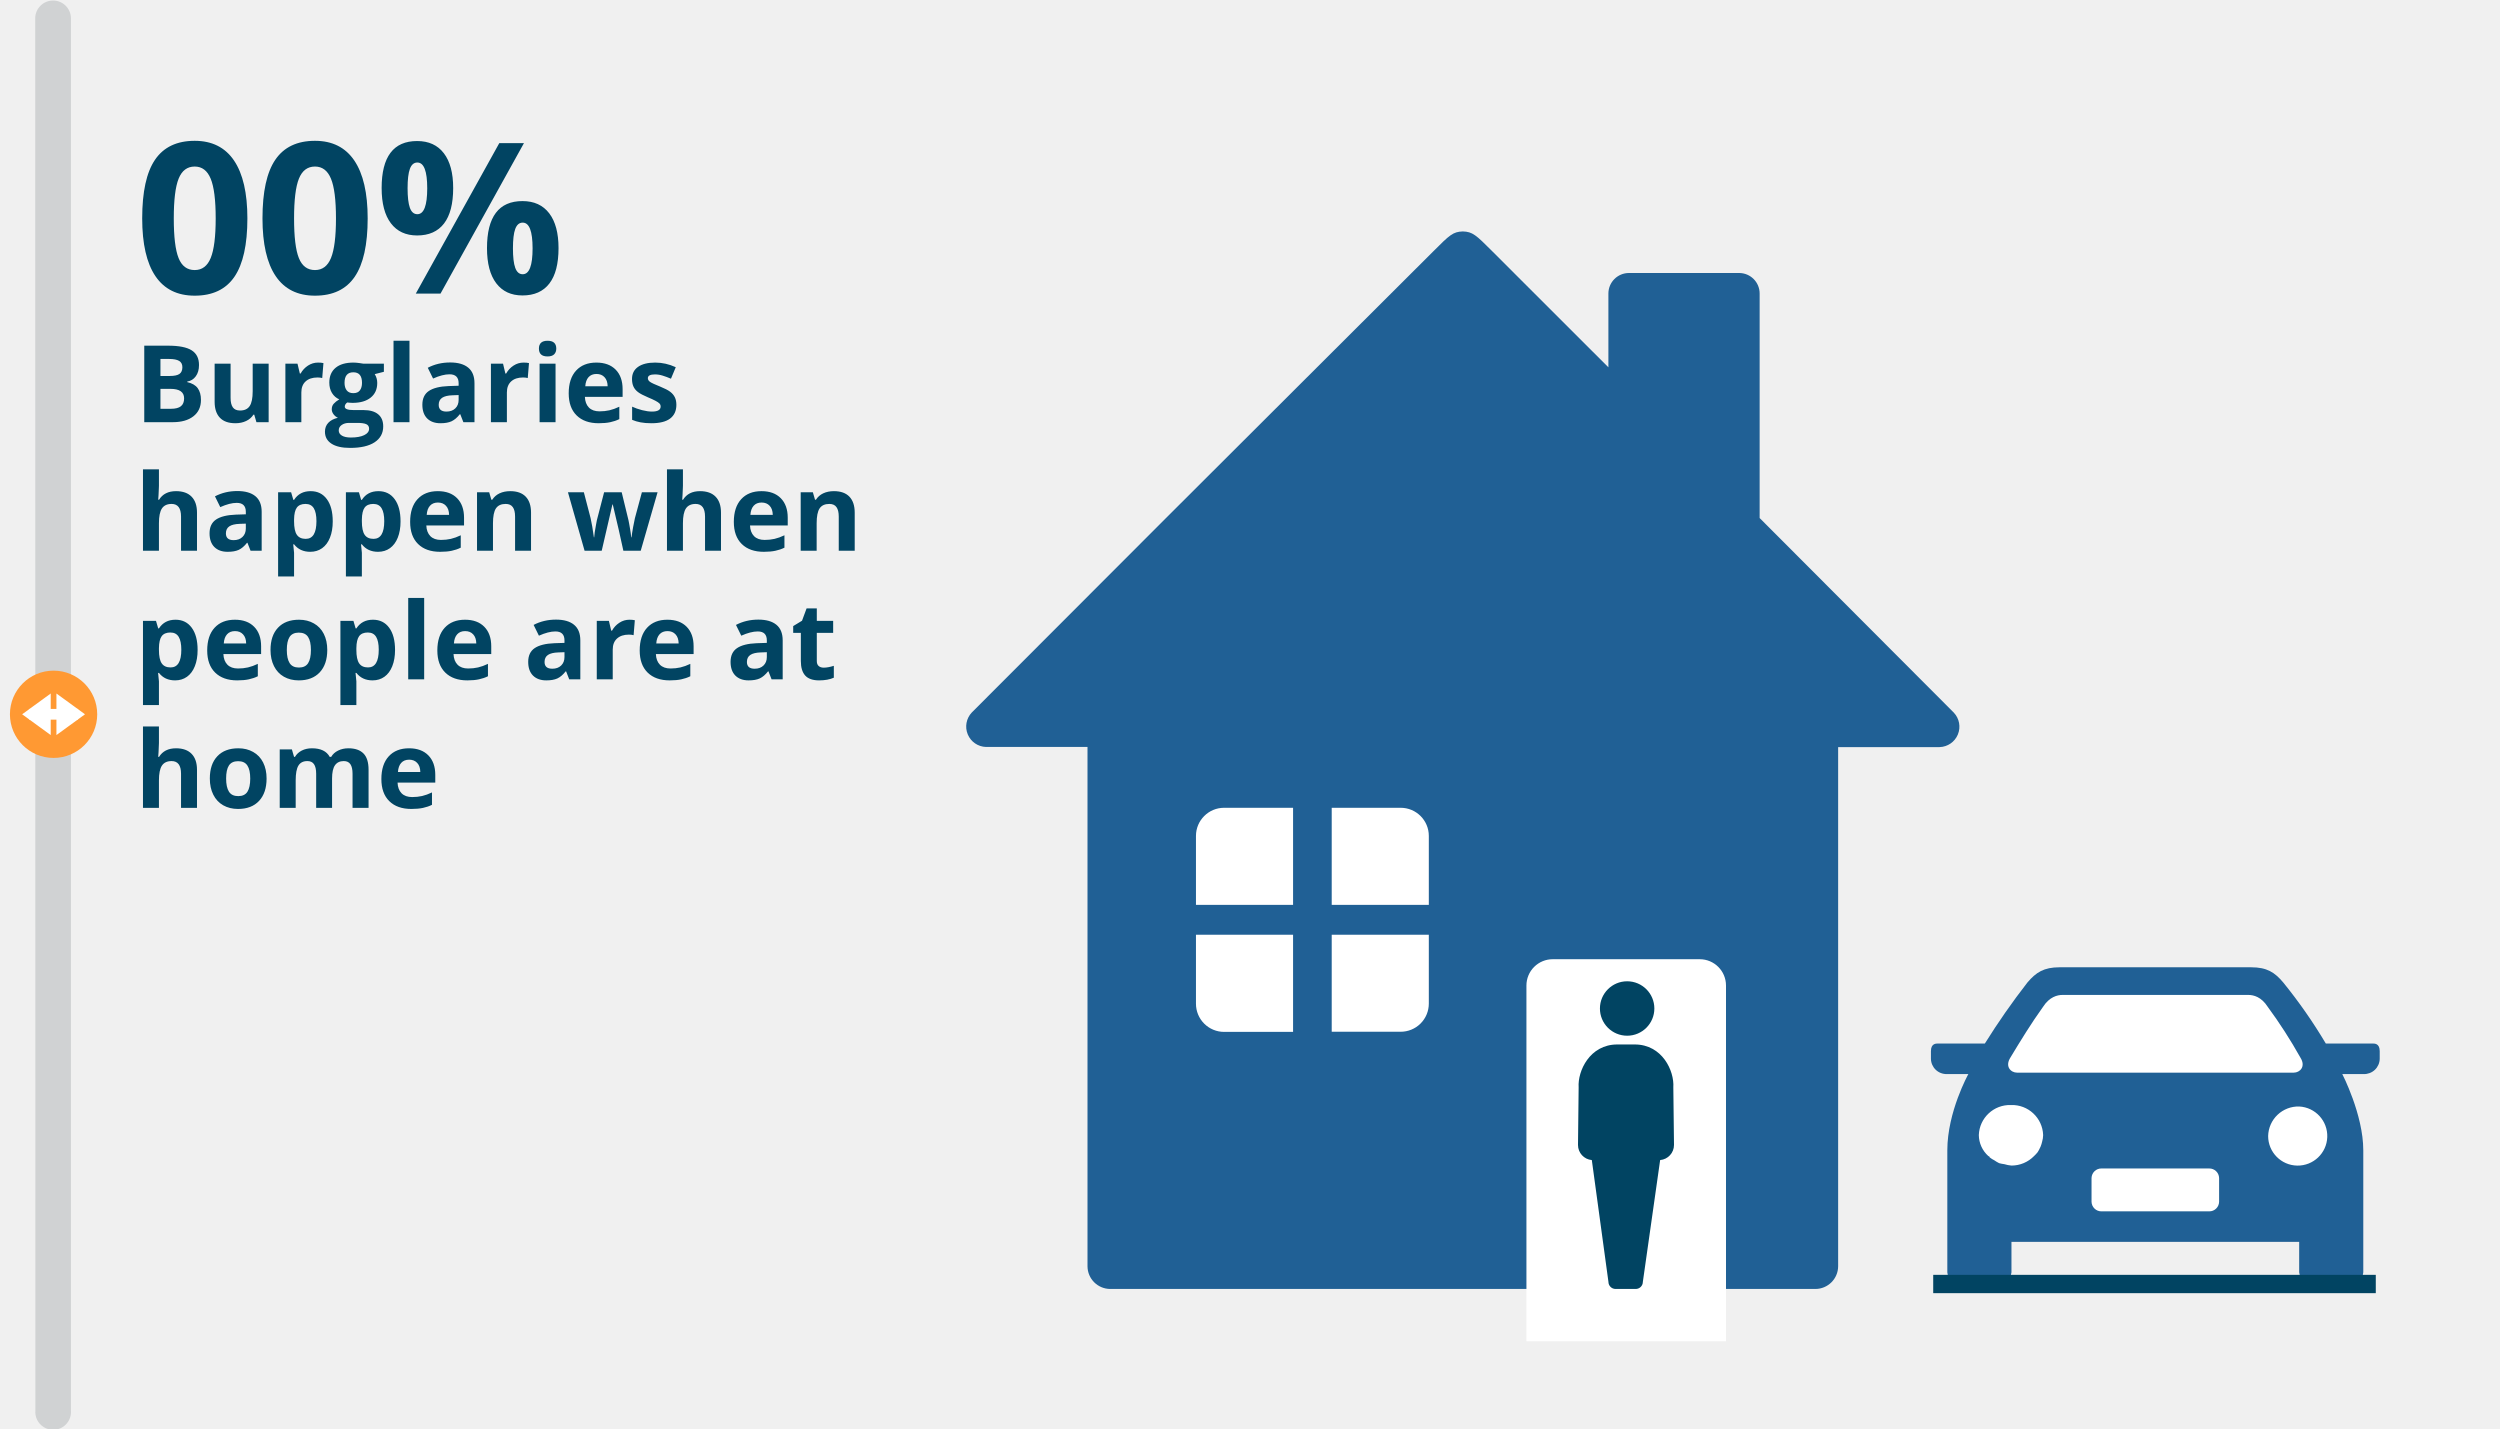
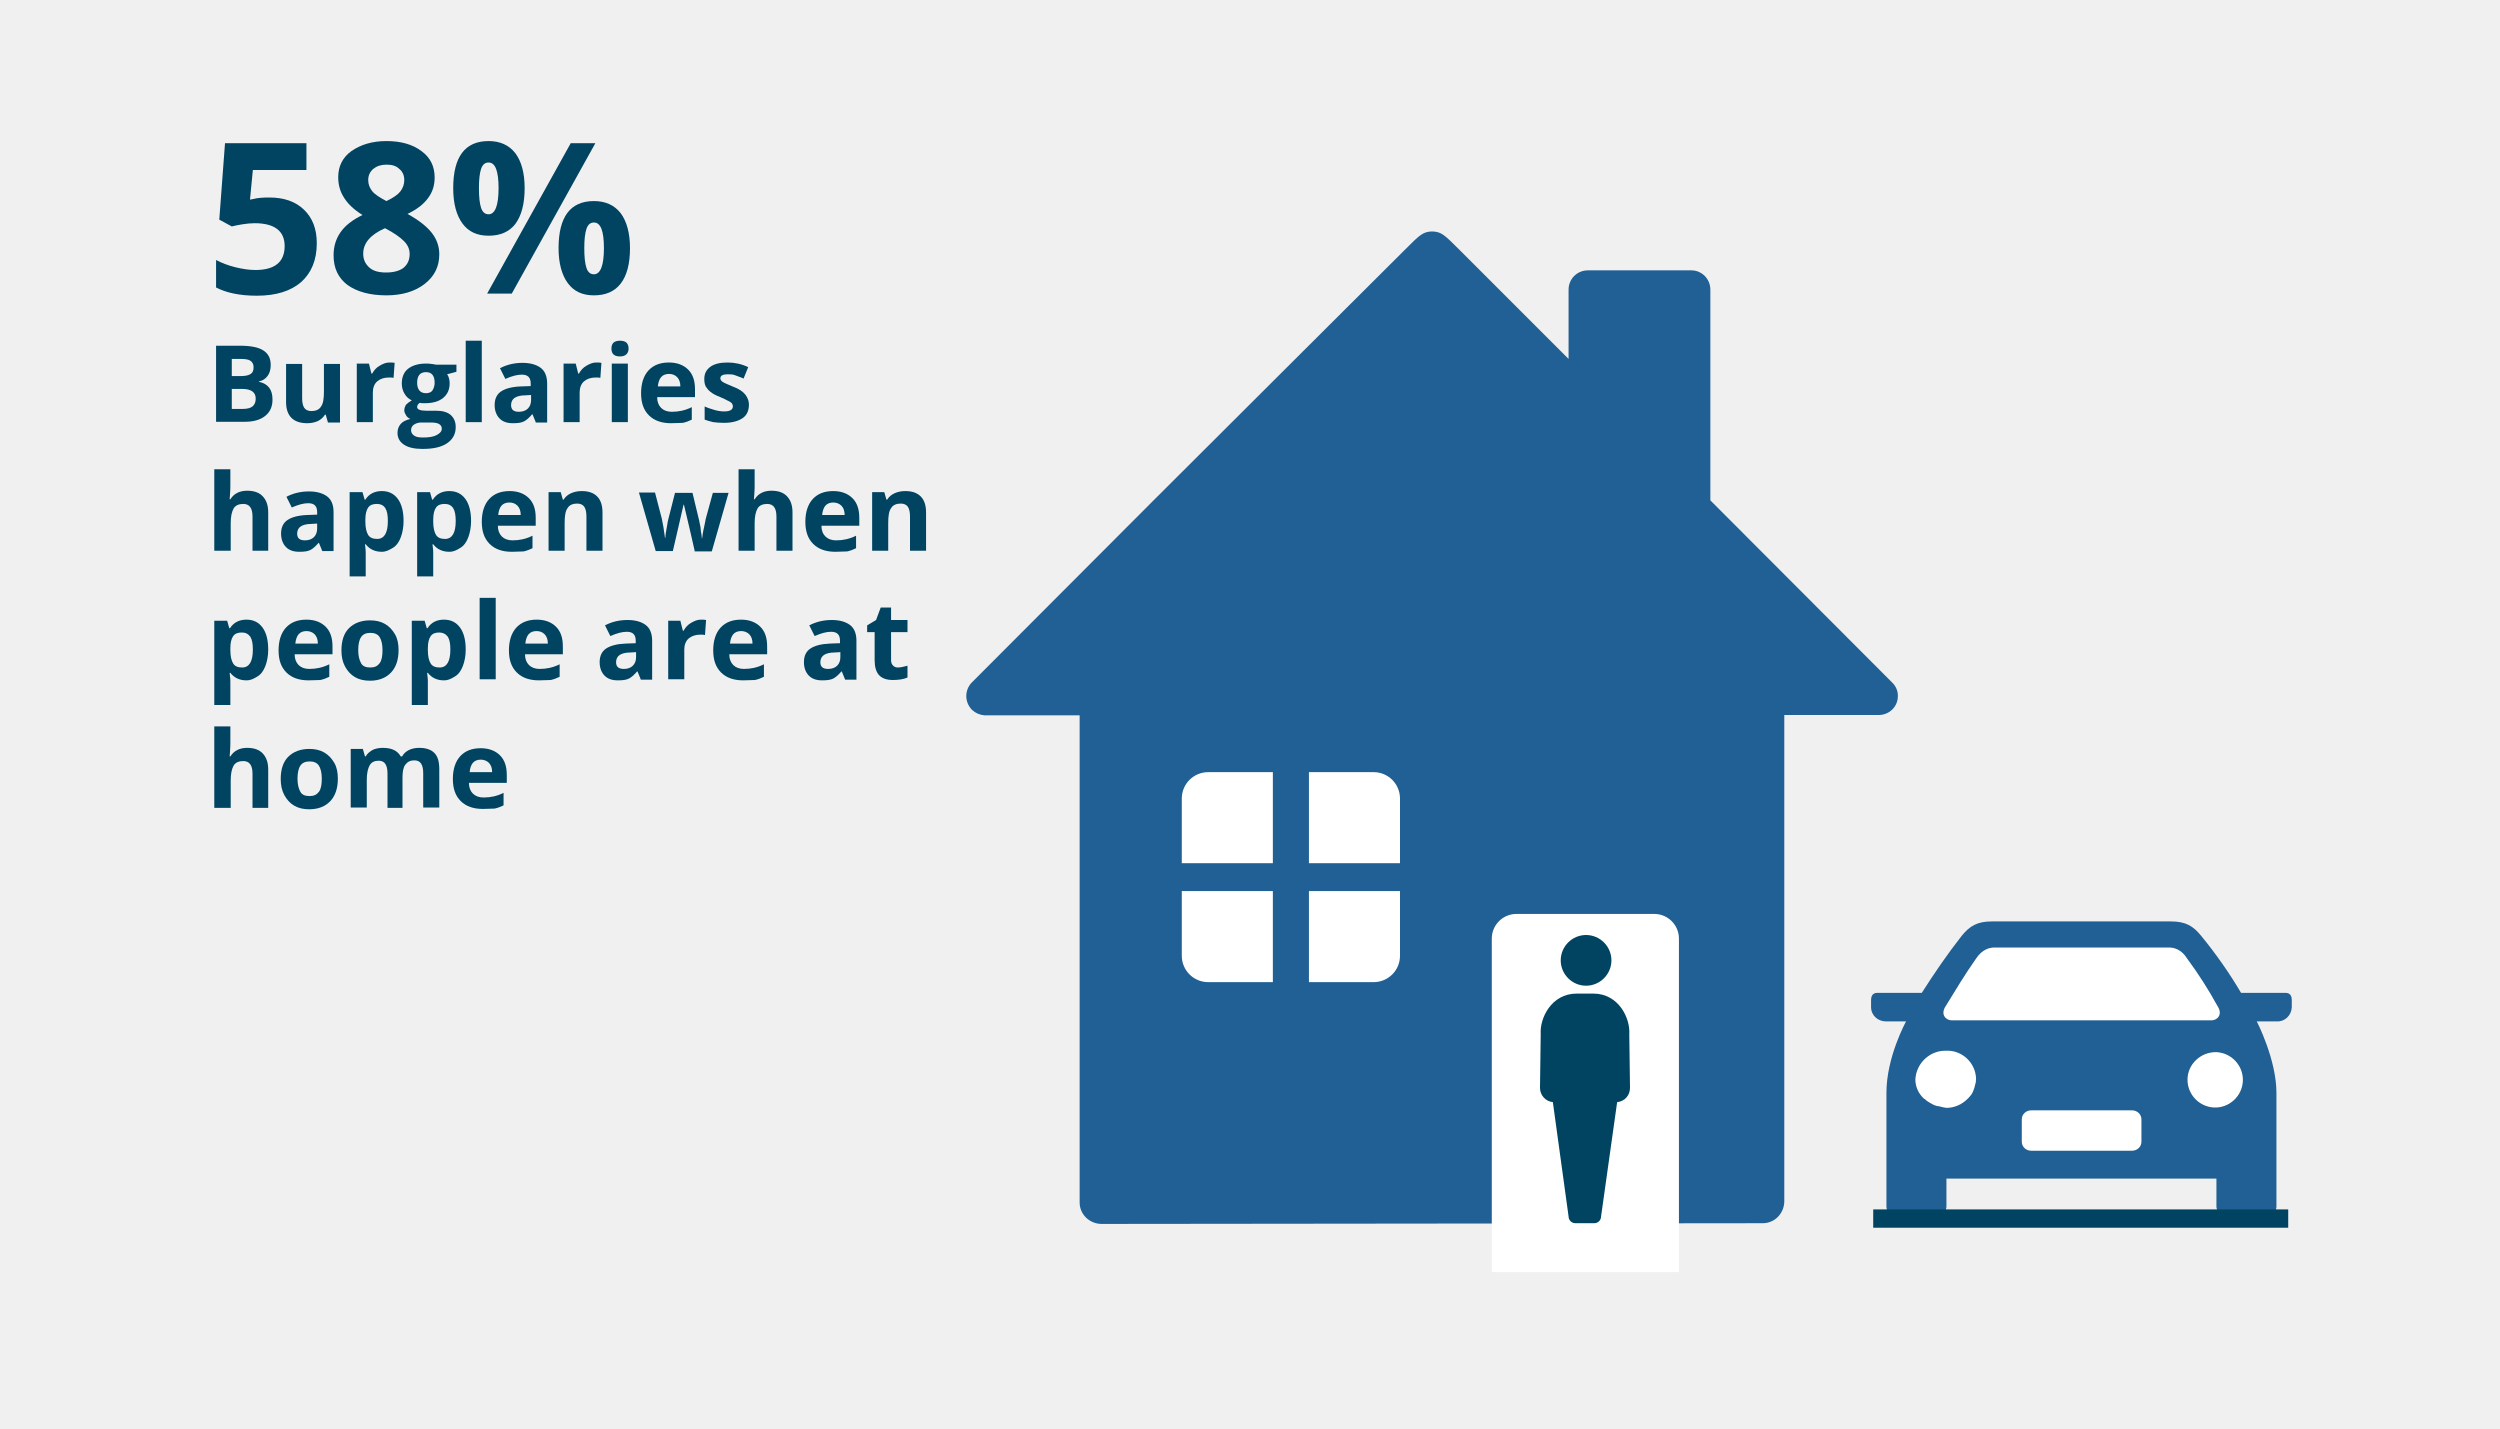
- <svg xmlns="http://www.w3.org/2000/svg" id="Layer_1" data-name="Layer 1" viewBox="0 0 700 400">
-   <defs>
-     <style>
-       .cls-1, .cls-10 {
-         fill: none;
-         stroke: #fff;
-       }
- 
-       .cls-1, .cls-10, .cls-4 {
-         stroke-miterlimit: 10;
-       }
- 
-       .cls-1 {
-         stroke-width: 5.74px;
-         fill-rule: evenodd;
-         opacity: 0.1;
-       }
- 
-       .cls-2 {
-         fill: #fff;
-       }
- 
-       .cls-3, .cls-4 {
-         fill: #206095;
-       }
- 
-       .cls-4 {
-         stroke: #014462;
-         stroke-width: 5.13px;
-       }
- 
-       .cls-5, .cls-6 {
-         fill: #014462;
-       }
- 
-       .cls-6 {
-         font-size: 59px;
-         font-family: OpenSans-Bold, Open Sans;
-         font-weight: 700;
-       }
- 
-       .cls-7 {
-         font-size: 30px;
-       }
- 
-       .cls-8 {
-         fill: #d0d2d3;
-       }
- 
-       .cls-9 {
-         fill: #f93;
-       }
- 
-       .cls-10 {
-         stroke-width: 3px;
-       }
-     </style>
-   </defs>
-   <path class="cls-1" d="M402.52,271l.15.18a2.68,2.68,0,0,0-.07-.27l-.08.09Z" />
+ <svg xmlns="http://www.w3.org/2000/svg" version="1.1" id="Layer_1" x="0px" y="0px" viewBox="0 0 700 400" style="enable-background:new 0 0 700 400;" xml:space="preserve">
+   <style type="text/css">
+ 	.st0{opacity:0.1;fill:none;stroke:#FFFFFF;stroke-width:5.74;stroke-miterlimit:10;enable-background:new    ;}
+ 	.st1{fill:#FFFFFF;}
+ 	.st2{fill:#206095;}
+ 	.st3{fill:none;stroke:#014462;stroke-width:5.13;stroke-miterlimit:10;}
+ 	.st4{fill:#014462;}
+ 	.st5{enable-background:new    ;}
+ </style>
+   <path class="st0" d="M394.3,258.2l0.1,0.2C394.5,258.3,394.4,258.2,394.3,258.2L394.3,258.2z" />
  <g>
-     <polygon class="cls-2" points="554.14 299.5 570.8 276.43 634.87 276.43 650.25 300.78 655.37 312.31 655.37 341.79 547.73 341.79 549.01 313.6 554.14 299.5" />
-     <path class="cls-3" d="M576.67,270.84c-4.41,0-6.59,1.43-9,4.27a202.47,202.47,0,0,0-11.91,17.08h-13c-.55,0-2.1-.13-2.1,2.14v2.14a4.35,4.35,0,0,0,4.48,4.27h6s-5.89,10.58-5.89,21.35v34.17a4.7,4.7,0,0,0,4.48,4.28h9a4.89,4.89,0,0,0,4.48-4.28v-8.54h80.56v8.54a4.88,4.88,0,0,0,4.47,4.28h9a4.7,4.7,0,0,0,4.48-4.28V322.09c0-10-5.88-21.35-5.88-21.35h6a4.35,4.35,0,0,0,4.48-4.27v-2.14c0-2.27-1.55-2.14-2.09-2.14h-13a144.06,144.06,0,0,0-11.91-17.08c-2.38-2.84-4.56-4.27-9-4.27Zm.84,7.74h52c1.51,0,3.68.55,5.46,3.34a136.5,136.5,0,0,1,9.11,14.15c1.67,2.59-.13,4.27-1.82,4.27H564.76c-1.68,0-3.49-1.68-1.82-4.27,2.85-4.72,5.73-9.44,9.11-14.15,1.78-2.79,4-3.34,5.46-3.34Zm-14.43,30.83a8.71,8.71,0,0,1,9,8.41,6.83,6.83,0,0,1-.29,1.87,7.72,7.72,0,0,1-.42,1.34c0,.08-.09.18-.13.27a8.49,8.49,0,0,1-.71,1.33,9.86,9.86,0,0,1-1,1.07,8.83,8.83,0,0,1-6.31,2.66,9.08,9.08,0,0,1-2-.39,10.65,10.65,0,0,1-1.41-.27l-.27-.13a9,9,0,0,1-1.12-.68,7,7,0,0,1-1.27-.8c-.07,0-.07-.19-.13-.26s-.21-.07-.29-.14a8,8,0,0,1-2.66-5.87,8.71,8.71,0,0,1,9-8.41Zm80.7.41a8.28,8.28,0,1,1-8.7,8.27,8.46,8.46,0,0,1,8.7-8.27Zm-55.35,17.35h30.13a2.74,2.74,0,0,1,2.79,2.67v6.67a2.74,2.74,0,0,1-2.79,2.67H588.43a2.75,2.75,0,0,1-2.8-2.67v-6.67a2.75,2.75,0,0,1,2.8-2.67Zm0,0" />
+     <polygon class="st1" points="536.5,284.9 552.2,263.3 612.3,263.3 626.7,286.1 631.5,296.9 631.5,324.6 530.5,324.6 531.7,298.2     " />
+     <path class="st2" d="M557.7,258c-4.1,0-6.2,1.3-8.4,4c-4,5.1-7.7,10.5-11.2,16h-12.2c-0.5,0-2-0.1-2,2v2c0,2.3,1.9,4,4.2,4   c0,0,0,0,0,0h5.6c0,0-5.5,9.9-5.5,20v32c0.2,2.2,2,3.9,4.2,4h8.4c2.2-0.2,3.9-1.8,4.2-4v-8h75.6v8c0.3,2.2,2,3.8,4.2,4h8.4   c2.2-0.1,4-1.8,4.2-4v-32c0-9.4-5.5-20-5.5-20h5.6c2.3,0.1,4.1-1.7,4.2-4c0,0,0,0,0,0v-2c0-2.1-1.5-2-2-2h-12.2   c-3.3-5.6-7.1-11-11.2-16c-2.2-2.7-4.3-4-8.4-4H557.7z M558.5,265.3h48.8c1.4,0,3.5,0.5,5.1,3.1c3.1,4.2,6,8.7,8.5,13.3   c1.6,2.4-0.1,4-1.7,4h-72.7c-1.6,0-3.3-1.6-1.7-4c2.7-4.4,5.4-8.9,8.5-13.3C555,265.8,557.1,265.3,558.5,265.3z M544.9,294.2   c4.5-0.2,8.3,3.4,8.4,7.9c0,0.6-0.1,1.2-0.3,1.8c-0.1,0.4-0.2,0.9-0.4,1.3c0,0.1-0.1,0.2-0.1,0.3c-0.2,0.4-0.4,0.9-0.7,1.2   c-0.3,0.4-0.6,0.7-0.9,1c-1.6,1.6-3.7,2.5-5.9,2.5c-0.6-0.1-1.3-0.2-1.9-0.4c-0.4-0.1-0.9-0.1-1.3-0.3l-0.3-0.1   c-0.4-0.2-0.7-0.4-1.1-0.6c-0.4-0.2-0.8-0.5-1.2-0.8c-0.1,0-0.1-0.2-0.1-0.2c-0.1-0.1-0.2-0.1-0.3-0.1c-1.6-1.4-2.5-3.4-2.5-5.5   C536.6,297.6,540.4,294.1,544.9,294.2L544.9,294.2z M620.6,294.6c4.3,0.2,7.6,3.9,7.4,8.1c-0.2,4.3-3.9,7.6-8.1,7.4   c-4.1-0.2-7.4-3.6-7.4-7.8C612.5,298,616.2,294.5,620.6,294.6C620.6,294.6,620.6,294.6,620.6,294.6z M568.7,310.9H597   c1.4,0,2.6,1.1,2.6,2.5v6.3c0,1.4-1.2,2.5-2.6,2.5h-28.3c-1.4,0-2.6-1.1-2.6-2.5v-6.3C566.1,312,567.3,310.9,568.7,310.9   L568.7,310.9z" />
  </g>
-   <path class="cls-3" d="M508.32,360.91a6.39,6.39,0,0,0,6.36-6.36V209.19h28.39v0a5.72,5.72,0,0,0,4-9.65h0l-.09-.09-.08-.08L492.7,145.05V82.19A5.75,5.75,0,0,0,487,76.44H456.1a5.76,5.76,0,0,0-5.75,5.75l0,20.66L417.8,70.32c-4.57-4.58-5.48-5.42-8.21-5.52-2.74.1-3.64.94-8.21,5.52l-32.6,32.52-42.3,42.21-54.21,54.28-.08.08-.09.09h0a5.72,5.72,0,0,0,4,9.65v0H304.5V354.55a6.39,6.39,0,0,0,6.36,6.36Z" />
+   <path class="st2" d="M493.6,342.5c3.3,0,5.9-2.7,6-6V200.2h26.6l0,0c3-0.1,5.3-2.5,5.2-5.5c0-1.3-0.6-2.6-1.5-3.5l0,0l-0.1-0.1  l-0.1-0.1l-50.8-50.9v-59c0-3-2.4-5.4-5.3-5.4h-29c-3,0-5.4,2.4-5.4,5.4v19.4L408.7,70c-4.3-4.3-5.1-5.1-7.7-5.2  c-2.6,0.1-3.4,0.9-7.7,5.2l-30.6,30.5L323,140.1L272.2,191l-0.1,0.1l-0.1,0.1l0,0c-2,2.2-1.9,5.5,0.2,7.6c1,0.9,2.2,1.4,3.5,1.5l0,0  h26.6v136.4c0,3.3,2.7,5.9,6,6L493.6,342.5z" />
  <g>
-     <path class="cls-2" d="M372.88,226.18h19.31a7.88,7.88,0,0,1,7.88,7.88v19.31H372.88Z" />
-     <path class="cls-2" d="M342.75,226.18h19.31v27.19H334.87V234.06A7.88,7.88,0,0,1,342.75,226.18Z" />
-     <path class="cls-2" d="M372.88,261.73h27.19V281a7.88,7.88,0,0,1-7.88,7.89H372.88Z" />
-     <path class="cls-2" d="M334.87,261.73h27.19v27.2H342.75a7.88,7.88,0,0,1-7.88-7.89Z" />
+     <path class="st1" d="M366.5,216.2h18.1c4.1,0,7.4,3.3,7.4,7.4c0,0,0,0,0,0v18.1h-25.5V216.2z" />
+     <path class="st1" d="M338.3,216.2h18.1v25.5h-25.5v-18.1C330.9,219.5,334.2,216.2,338.3,216.2L338.3,216.2z" />
+     <path class="st1" d="M366.5,249.5H392v18.1c0,4.1-3.3,7.4-7.4,7.4c0,0,0,0,0,0h-18.1V249.5z" />
+     <path class="st1" d="M330.9,249.5h25.5V275h-18.1c-4.1,0-7.4-3.3-7.4-7.4c0,0,0,0,0,0V249.5z" />
  </g>
-   <line class="cls-4" x1="541.3" y1="359.52" x2="665.22" y2="359.52" />
-   <path class="cls-2" d="M434.77,268.58h41.15a7.36,7.36,0,0,1,7.36,7.36v99.61a0,0,0,0,1,0,0H427.4a0,0,0,0,1,0,0V275.94A7.36,7.36,0,0,1,434.77,268.58Z" />
+   <line class="st3" x1="524.5" y1="341.2" x2="640.7" y2="341.2" />
+   <path class="st1" d="M424.6,255.9h38.6c3.8,0,6.9,3.1,6.9,6.9v93.4l0,0h-52.4l0,0v-93.4C417.7,259,420.8,255.9,424.6,255.9  C424.6,255.9,424.6,255.9,424.6,255.9z" />
  <g>
-     <path class="cls-5" d="M455.6,290a7.62,7.62,0,1,0-7.62-7.62A7.61,7.61,0,0,0,455.6,290Z" />
-     <path class="cls-5" d="M454.48,360.91H458a2,2,0,0,0,2-2l4.84-34.09a4.25,4.25,0,0,0,3.88-4.23l-.19-16.14c.32-4.6-3.11-12-10.8-12h-4.9c-7.69,0-11.12,7.44-10.81,12l-.18,16.14a4.24,4.24,0,0,0,3.87,4.23l4.65,34.09a2,2,0,0,0,2,2h2Z" />
+     <path class="st4" d="M444.1,276c3.9,0,7.1-3.2,7.1-7.1c0-3.9-3.2-7.1-7.1-7.1s-7.1,3.2-7.1,7.1l0,0C437,272.8,440.2,276,444.1,276   C444.1,276,444.1,276,444.1,276z" />
+     <path class="st4" d="M443.1,342.5h3.3c1,0,1.9-0.8,1.9-1.9l4.5-32c2.1-0.2,3.6-1.9,3.6-4l-0.2-15.1c0.3-4.3-2.9-11.3-10.1-11.3   h-4.6c-7.2,0-10.4,7-10.1,11.3l-0.2,15.1c0,2.1,1.6,3.8,3.6,4l4.4,32c0,1,0.8,1.9,1.9,1.9h1.9L443.1,342.5z" />
  </g>
-   <text class="cls-6" transform="translate(37.69 82.21)">00%<tspan class="cls-7">
-       <tspan x="0" y="36">Burglaries </tspan>
-       <tspan x="0" y="72">happen when </tspan>
-       <tspan x="0" y="108">people are at </tspan>
-       <tspan x="0" y="144">home</tspan>
-     </tspan>
-   </text>
-   <g>
-     <path class="cls-8" d="M9.86,5.15a5,5,0,1,1,10,0v389.7a5,5,0,1,1-9.95,0Z" />
-     <circle class="cls-9" cx="15" cy="200" r="12.22" />
-     <polygon class="cls-2" points="15.8 194.18 23.8 200 15.8 205.82 15.8 194.18" />
-     <polygon class="cls-2" points="14.2 194.18 6.2 200 14.2 205.82 14.2 194.18" />
-     <line class="cls-10" x1="8.18" y1="200" x2="21.82" y2="200" />
+   <g class="st5">
+     <path class="st4" d="M75.4,55.3c4.1,0,7.3,1.1,9.7,3.4c2.4,2.3,3.6,5.4,3.6,9.4c0,4.7-1.5,8.3-4.4,10.9c-2.9,2.5-7,3.8-12.4,3.8   c-4.7,0-8.5-0.8-11.4-2.3v-7.7c1.5,0.8,3.3,1.5,5.3,2s3.9,0.8,5.7,0.8c5.4,0,8.2-2.2,8.2-6.7c0-4.2-2.8-6.4-8.4-6.4   c-1,0-2.1,0.1-3.4,0.3c-1.2,0.2-2.2,0.4-3,0.6l-3.5-1.9L63,40.1h22.8v7.5h-15L70,55.9l1-0.2C72.2,55.4,73.6,55.3,75.4,55.3z" />
+     <path class="st4" d="M108.2,39.5c4,0,7.3,0.9,9.8,2.8c2.5,1.8,3.7,4.3,3.7,7.4c0,2.2-0.6,4.1-1.8,5.7c-1.2,1.7-3.1,3.2-5.8,4.5   c3.1,1.7,5.4,3.5,6.8,5.3c1.4,1.8,2.1,3.8,2.1,6c0,3.5-1.4,6.2-4.1,8.3c-2.7,2.1-6.3,3.2-10.7,3.2c-4.6,0-8.2-1-10.9-2.9   c-2.6-2-3.9-4.7-3.9-8.3c0-2.4,0.6-4.5,1.9-6.4c1.3-1.9,3.3-3.5,6.2-4.9c-2.4-1.5-4.1-3.1-5.2-4.9c-1.1-1.7-1.6-3.6-1.6-5.7   c0-3,1.2-5.5,3.7-7.3C101,40.5,104.2,39.5,108.2,39.5z M101.7,71c0,1.7,0.6,2.9,1.7,3.9s2.7,1.4,4.7,1.4c2.2,0,3.9-0.5,5-1.4   c1.1-1,1.6-2.2,1.6-3.8c0-1.3-0.5-2.5-1.6-3.6c-1.1-1.1-2.8-2.3-5.3-3.6C103.7,65.7,101.7,68.1,101.7,71z M108.2,46.1   c-1.5,0-2.7,0.4-3.7,1.2c-0.9,0.8-1.4,1.8-1.4,3.1c0,1.2,0.4,2.2,1.1,3.1c0.7,0.9,2.1,1.8,4,2.8c1.9-0.9,3.2-1.8,3.9-2.7   s1.1-2,1.1-3.2c0-1.3-0.5-2.4-1.4-3.1C110.9,46.4,109.7,46.1,108.2,46.1z" />
+     <path class="st4" d="M146.9,52.7c0,4.4-0.9,7.7-2.6,10c-1.7,2.2-4.2,3.3-7.5,3.3c-3.2,0-5.6-1.1-7.3-3.4c-1.7-2.3-2.6-5.6-2.6-9.9   c0-8.8,3.3-13.2,9.9-13.2c3.2,0,5.7,1.1,7.5,3.4C146,45.2,146.9,48.4,146.9,52.7z M134.1,52.7c0,2.4,0.2,4.3,0.6,5.5   c0.4,1.2,1.1,1.8,2.1,1.8c1.8,0,2.8-2.4,2.8-7.3c0-4.8-0.9-7.2-2.8-7.2c-1,0-1.7,0.6-2.1,1.8C134.3,48.5,134.1,50.3,134.1,52.7z    M166.7,40.1l-23.4,42.1h-6.9l23.4-42.1H166.7z M176.4,69.5c0,4.4-0.9,7.7-2.6,9.9c-1.7,2.2-4.2,3.3-7.5,3.3   c-3.2,0-5.6-1.1-7.3-3.4c-1.7-2.3-2.6-5.6-2.6-9.8c0-8.8,3.3-13.2,9.9-13.2c3.2,0,5.7,1.1,7.5,3.4C175.5,62,176.4,65.3,176.4,69.5z    M163.6,69.5c0,2.4,0.2,4.3,0.6,5.5c0.4,1.2,1.1,1.8,2.1,1.8c1.8,0,2.8-2.4,2.8-7.3c0-4.8-0.9-7.2-2.8-7.2c-1,0-1.7,0.6-2.1,1.8   C163.8,65.3,163.6,67.1,163.6,69.5z" />
+   </g>
+   <g class="st5">
+     <path class="st4" d="M60.4,96.8h6.7c3,0,5.2,0.4,6.6,1.3c1.4,0.9,2.1,2.2,2.1,4.1c0,1.3-0.3,2.3-0.9,3.1s-1.4,1.3-2.4,1.5v0.1   c1.4,0.3,2.3,0.9,2.9,1.7s0.9,1.9,0.9,3.3c0,2-0.7,3.5-2.1,4.6s-3.3,1.6-5.7,1.6h-8V96.8z M64.9,105.3h2.6c1.2,0,2.1-0.2,2.7-0.6   s0.8-1,0.8-1.9c0-0.8-0.3-1.4-0.9-1.8s-1.6-0.5-2.8-0.5h-2.4V105.3z M64.9,108.9v5.6h3c1.2,0,2.2-0.2,2.8-0.7s0.9-1.2,0.9-2.2   c0-1.8-1.3-2.7-3.8-2.7H64.9z" />
+     <path class="st4" d="M91.8,118.2l-0.6-2.1H91c-0.5,0.8-1.2,1.4-2,1.8c-0.9,0.4-1.9,0.6-3,0.6c-1.9,0-3.4-0.5-4.4-1.5   s-1.5-2.5-1.5-4.4v-10.7h4.5v9.6c0,1.2,0.2,2.1,0.6,2.7s1.1,0.9,2,0.9c1.2,0,2.2-0.4,2.7-1.3c0.6-0.8,0.8-2.2,0.8-4.2v-7.7h4.5   v16.4H91.8z" />
+     <path class="st4" d="M109,101.5c0.6,0,1.1,0,1.5,0.1l-0.3,4.2c-0.4-0.1-0.8-0.1-1.3-0.1c-1.4,0-2.5,0.4-3.3,1.1s-1.2,1.8-1.2,3.1   v8.3h-4.5v-16.4h3.4l0.7,2.8h0.2c0.5-0.9,1.2-1.7,2.1-2.2S108,101.5,109,101.5z" />
+     <path class="st4" d="M127.8,101.8v2.3l-2.6,0.7c0.5,0.7,0.7,1.6,0.7,2.5c0,1.8-0.6,3.1-1.8,4.1c-1.2,1-2.9,1.5-5.1,1.5l-0.8,0   l-0.7-0.1c-0.5,0.4-0.7,0.7-0.7,1.2c0,0.6,0.8,1,2.5,1h2.8c1.8,0,3.2,0.4,4.1,1.2s1.4,1.9,1.4,3.4c0,1.9-0.8,3.4-2.4,4.5   s-3.9,1.6-6.9,1.6c-2.3,0-4-0.4-5.2-1.2c-1.2-0.8-1.8-1.9-1.8-3.3c0-1,0.3-1.8,0.9-2.5s1.5-1.1,2.7-1.4c-0.5-0.2-0.9-0.5-1.2-1   s-0.5-0.9-0.5-1.4c0-0.6,0.2-1.1,0.5-1.6c0.4-0.4,0.9-0.8,1.6-1.2c-0.9-0.4-1.5-1-2-1.8s-0.8-1.8-0.8-2.9c0-1.8,0.6-3.2,1.7-4.1   s2.8-1.5,5-1.5c0.5,0,1,0,1.6,0.1c0.6,0.1,1,0.1,1.2,0.2H127.8z M115.1,120.5c0,0.6,0.3,1.1,0.9,1.5s1.4,0.5,2.5,0.5   c1.6,0,2.9-0.2,3.8-0.7s1.4-1,1.4-1.8c0-0.6-0.3-1-0.8-1.3s-1.4-0.4-2.5-0.4H118c-0.8,0-1.5,0.2-2.1,0.6S115.1,119.9,115.1,120.5z    M116.8,107.2c0,0.9,0.2,1.6,0.6,2.1s1,0.8,1.9,0.8c0.8,0,1.5-0.3,1.8-0.8s0.6-1.2,0.6-2.1c0-2-0.8-3-2.4-3   C117.6,104.2,116.8,105.2,116.8,107.2z" />
+     <path class="st4" d="M134.9,118.2h-4.5V95.4h4.5V118.2z" />
+     <path class="st4" d="M150,118.2l-0.9-2.2h-0.1c-0.8,0.9-1.5,1.6-2.3,2c-0.8,0.4-1.8,0.5-3.1,0.5c-1.6,0-2.8-0.4-3.7-1.3   s-1.4-2.2-1.4-3.8c0-1.7,0.6-3,1.8-3.8c1.2-0.8,3-1.3,5.5-1.4l2.8-0.1v-0.7c0-1.7-0.8-2.5-2.5-2.5c-1.3,0-2.8,0.4-4.6,1.2l-1.5-3   c1.9-1,4-1.5,6.3-1.5c2.2,0,3.9,0.5,5.1,1.4s1.8,2.4,1.8,4.4v10.9H150z M148.7,110.6l-1.7,0.1c-1.3,0-2.3,0.3-2.9,0.7s-1,1.1-1,2   c0,1.3,0.7,1.9,2.2,1.9c1,0,1.9-0.3,2.5-0.9s0.9-1.4,0.9-2.4V110.6z" />
+     <path class="st4" d="M166.9,101.5c0.6,0,1.1,0,1.5,0.1l-0.3,4.2c-0.4-0.1-0.8-0.1-1.3-0.1c-1.4,0-2.5,0.4-3.3,1.1s-1.2,1.8-1.2,3.1   v8.3h-4.5v-16.4h3.4l0.7,2.8h0.2c0.5-0.9,1.2-1.7,2.1-2.2S165.9,101.5,166.9,101.5z" />
+     <path class="st4" d="M171.2,97.6c0-1.5,0.8-2.2,2.4-2.2s2.4,0.7,2.4,2.2c0,0.7-0.2,1.2-0.6,1.6c-0.4,0.4-1,0.6-1.8,0.6   C172,99.8,171.2,99.1,171.2,97.6z M175.8,118.2h-4.5v-16.4h4.5V118.2z" />
+     <path class="st4" d="M187.9,118.5c-2.6,0-4.7-0.7-6.2-2.2s-2.2-3.5-2.2-6.2c0-2.7,0.7-4.9,2.1-6.4s3.3-2.2,5.7-2.2   c2.3,0,4.1,0.7,5.4,2s1.9,3.1,1.9,5.5v2.2h-10.6c0,1.3,0.4,2.3,1.1,3s1.7,1.1,3,1.1c1,0,1.9-0.1,2.8-0.3s1.8-0.5,2.8-1v3.5   c-0.8,0.4-1.6,0.7-2.5,0.9C190.3,118.4,189.2,118.5,187.9,118.5z M187.3,104.7c-0.9,0-1.7,0.3-2.2,0.9c-0.5,0.6-0.8,1.5-0.9,2.6   h6.3c0-1.1-0.3-2-0.9-2.6C189,105,188.3,104.7,187.3,104.7z" />
+     <path class="st4" d="M209.7,113.3c0,1.7-0.6,3-1.8,3.8s-2.9,1.3-5.2,1.3c-1.2,0-2.2-0.1-3-0.2c-0.8-0.2-1.6-0.4-2.4-0.7v-3.7   c0.8,0.4,1.8,0.7,2.8,1s2,0.4,2.7,0.4c1.6,0,2.4-0.5,2.4-1.4c0-0.4-0.1-0.6-0.3-0.9c-0.2-0.2-0.6-0.5-1.1-0.7   c-0.5-0.3-1.2-0.6-2.1-1c-1.3-0.5-2.2-1-2.8-1.5s-1-1-1.3-1.5c-0.3-0.6-0.4-1.3-0.4-2.1c0-1.5,0.6-2.6,1.7-3.4s2.7-1.2,4.8-1.2   c2,0,3.9,0.4,5.8,1.3l-1.3,3.2c-0.8-0.4-1.6-0.6-2.3-0.9s-1.4-0.3-2.2-0.3c-1.3,0-2,0.4-2,1.1c0,0.4,0.2,0.7,0.6,1s1.4,0.7,2.8,1.3   c1.3,0.5,2.2,1,2.8,1.5s1,1,1.3,1.6S209.7,112.5,209.7,113.3z" />
+   </g>
+   <g class="st5">
+     <path class="st4" d="M75.2,154.2h-4.5v-9.6c0-2.4-0.9-3.5-2.6-3.5c-1.2,0-2.2,0.4-2.7,1.3s-0.8,2.2-0.8,4.1v7.7H60v-22.8h4.5v4.6   c0,0.4,0,1.2-0.1,2.5l-0.1,1.3h0.2c1-1.6,2.6-2.4,4.7-2.4c1.9,0,3.4,0.5,4.4,1.6s1.5,2.5,1.5,4.5V154.2z" />
+     <path class="st4" d="M90.2,154.2l-0.9-2.2h-0.1c-0.8,0.9-1.5,1.6-2.3,2c-0.8,0.4-1.8,0.5-3.1,0.5c-1.6,0-2.8-0.4-3.7-1.3   s-1.4-2.2-1.4-3.8c0-1.7,0.6-3,1.8-3.8c1.2-0.8,3-1.3,5.5-1.4l2.8-0.1v-0.7c0-1.7-0.8-2.5-2.5-2.5c-1.3,0-2.8,0.4-4.6,1.2l-1.5-3   c1.9-1,4-1.5,6.3-1.5c2.2,0,3.9,0.5,5.1,1.4s1.8,2.4,1.8,4.4v10.9H90.2z M88.8,146.6l-1.7,0.1c-1.3,0-2.3,0.3-2.9,0.7s-1,1.1-1,2   c0,1.3,0.7,1.9,2.2,1.9c1,0,1.9-0.3,2.5-0.9s0.9-1.4,0.9-2.4V146.6z" />
+     <path class="st4" d="M106.9,154.5c-1.9,0-3.4-0.7-4.5-2.1h-0.2c0.2,1.4,0.2,2.2,0.2,2.4v6.6h-4.5v-23.6h3.6l0.6,2.1h0.2   c1-1.6,2.6-2.4,4.6-2.4c1.9,0,3.4,0.7,4.5,2.2s1.6,3.6,1.6,6.2c0,1.7-0.3,3.3-0.8,4.6s-1.2,2.3-2.2,2.9S108.1,154.5,106.9,154.5z    M105.5,141.1c-1.1,0-1.9,0.3-2.4,1s-0.8,1.8-0.8,3.4v0.5c0,1.8,0.3,3,0.8,3.8s1.4,1.1,2.5,1.1c2,0,3-1.7,3-5   c0-1.6-0.2-2.8-0.7-3.6C107.4,141.5,106.6,141.1,105.5,141.1z" />
+     <path class="st4" d="M125.8,154.5c-1.9,0-3.4-0.7-4.5-2.1h-0.2c0.2,1.4,0.2,2.2,0.2,2.4v6.6h-4.5v-23.6h3.6l0.6,2.1h0.2   c1-1.6,2.6-2.4,4.6-2.4c1.9,0,3.4,0.7,4.5,2.2s1.6,3.6,1.6,6.2c0,1.7-0.3,3.3-0.8,4.6s-1.2,2.3-2.2,2.9S127.1,154.5,125.8,154.5z    M124.5,141.1c-1.1,0-1.9,0.3-2.4,1s-0.8,1.8-0.8,3.4v0.5c0,1.8,0.3,3,0.8,3.8s1.4,1.1,2.5,1.1c2,0,3-1.7,3-5   c0-1.6-0.2-2.8-0.7-3.6C126.4,141.5,125.6,141.1,124.5,141.1z" />
+     <path class="st4" d="M143.3,154.5c-2.6,0-4.7-0.7-6.2-2.2s-2.2-3.5-2.2-6.2c0-2.7,0.7-4.9,2.1-6.4s3.3-2.2,5.7-2.2   c2.3,0,4.1,0.7,5.4,2s1.9,3.1,1.9,5.5v2.2h-10.6c0,1.3,0.4,2.3,1.1,3s1.7,1.1,3,1.1c1,0,1.9-0.1,2.8-0.3s1.8-0.5,2.8-1v3.5   c-0.8,0.4-1.6,0.7-2.5,0.9C145.6,154.4,144.5,154.5,143.3,154.5z M142.6,140.7c-0.9,0-1.7,0.3-2.2,0.9c-0.5,0.6-0.8,1.5-0.9,2.6   h6.3c0-1.1-0.3-2-0.9-2.6C144.3,141,143.6,140.7,142.6,140.7z" />
+     <path class="st4" d="M168.7,154.2h-4.5v-9.6c0-1.2-0.2-2.1-0.6-2.7c-0.4-0.6-1.1-0.9-2-0.9c-1.2,0-2.2,0.4-2.7,1.3   c-0.6,0.8-0.8,2.2-0.8,4.2v7.7h-4.5v-16.4h3.4l0.6,2.1h0.2c0.5-0.8,1.2-1.4,2.1-1.8s1.9-0.6,3-0.6c1.9,0,3.3,0.5,4.3,1.5   s1.5,2.5,1.5,4.5V154.2z" />
+     <path class="st4" d="M194.5,154.2l-1.3-5.7l-1.7-7.2h-0.1l-3,13h-4.8l-4.7-16.4h4.5l1.9,7.3c0.3,1.3,0.6,3.1,0.9,5.4h0.1   c0-0.7,0.2-1.9,0.5-3.5l0.2-1.2l2-7.9h4.9l1.9,7.9c0,0.2,0.1,0.5,0.2,1s0.2,0.9,0.2,1.3s0.1,0.9,0.2,1.4c0.1,0.5,0.1,0.8,0.1,1.1   h0.1c0.1-0.7,0.2-1.7,0.5-2.9s0.4-2.1,0.5-2.5l2-7.3h4.4l-4.7,16.4H194.5z" />
+     <path class="st4" d="M221.9,154.2h-4.5v-9.6c0-2.4-0.9-3.5-2.6-3.5c-1.2,0-2.2,0.4-2.7,1.3s-0.8,2.2-0.8,4.1v7.7h-4.5v-22.8h4.5   v4.6c0,0.4,0,1.2-0.1,2.5l-0.1,1.3h0.2c1-1.6,2.6-2.4,4.7-2.4c1.9,0,3.4,0.5,4.4,1.6s1.5,2.5,1.5,4.5V154.2z" />
+     <path class="st4" d="M233.9,154.5c-2.6,0-4.7-0.7-6.2-2.2s-2.2-3.5-2.2-6.2c0-2.7,0.7-4.9,2.1-6.4s3.3-2.2,5.7-2.2   c2.3,0,4.1,0.7,5.4,2s1.9,3.1,1.9,5.5v2.2H230c0,1.3,0.4,2.3,1.1,3s1.7,1.1,3,1.1c1,0,1.9-0.1,2.8-0.3s1.8-0.5,2.8-1v3.5   c-0.8,0.4-1.6,0.7-2.5,0.9C236.2,154.4,235.2,154.5,233.9,154.5z M233.3,140.7c-0.9,0-1.7,0.3-2.2,0.9c-0.5,0.6-0.8,1.5-0.9,2.6   h6.3c0-1.1-0.3-2-0.9-2.6C235,141,234.2,140.7,233.3,140.7z" />
+     <path class="st4" d="M259.3,154.2h-4.5v-9.6c0-1.2-0.2-2.1-0.6-2.7c-0.4-0.6-1.1-0.9-2-0.9c-1.2,0-2.2,0.4-2.7,1.3   c-0.6,0.8-0.8,2.2-0.8,4.2v7.7h-4.5v-16.4h3.4l0.6,2.1h0.2c0.5-0.8,1.2-1.4,2.1-1.8s1.9-0.6,3-0.6c1.9,0,3.3,0.5,4.3,1.5   s1.5,2.5,1.5,4.5V154.2z" />
+   </g>
+   <g class="st5">
+     <path class="st4" d="M69,190.5c-1.9,0-3.4-0.7-4.5-2.1h-0.2c0.2,1.4,0.2,2.2,0.2,2.4v6.6H60v-23.6h3.6l0.6,2.1h0.2   c1-1.6,2.6-2.4,4.6-2.4c1.9,0,3.4,0.7,4.5,2.2s1.6,3.6,1.6,6.2c0,1.7-0.3,3.3-0.8,4.6s-1.2,2.3-2.2,2.9S70.3,190.5,69,190.5z    M67.7,177.1c-1.1,0-1.9,0.3-2.4,1s-0.8,1.8-0.8,3.4v0.5c0,1.8,0.3,3,0.8,3.8s1.4,1.1,2.5,1.1c2,0,3-1.7,3-5c0-1.6-0.2-2.8-0.7-3.6   C69.5,177.5,68.8,177.1,67.7,177.1z" />
+     <path class="st4" d="M86.4,190.5c-2.6,0-4.7-0.7-6.2-2.2s-2.2-3.5-2.2-6.2c0-2.7,0.7-4.9,2.1-6.4s3.3-2.2,5.7-2.2   c2.3,0,4.1,0.7,5.4,2s1.9,3.1,1.9,5.5v2.2H82.5c0,1.3,0.4,2.3,1.1,3s1.7,1.1,3,1.1c1,0,1.9-0.1,2.8-0.3s1.8-0.5,2.8-1v3.5   c-0.8,0.4-1.6,0.7-2.5,0.9C88.8,190.4,87.7,190.5,86.4,190.5z M85.8,176.7c-0.9,0-1.7,0.3-2.2,0.9c-0.5,0.6-0.8,1.5-0.9,2.6h6.3   c0-1.1-0.3-2-0.9-2.6C87.5,177,86.7,176.7,85.8,176.7z" />
+     <path class="st4" d="M111.6,182c0,2.7-0.7,4.8-2.1,6.3s-3.4,2.3-5.9,2.3c-1.6,0-3-0.3-4.2-1c-1.2-0.7-2.1-1.7-2.8-3s-1-2.8-1-4.5   c0-2.7,0.7-4.8,2.1-6.2s3.4-2.2,5.9-2.2c1.6,0,3,0.3,4.2,1s2.1,1.7,2.8,2.9S111.6,180.3,111.6,182z M100.3,182   c0,1.6,0.3,2.8,0.8,3.7s1.4,1.2,2.6,1.2c1.2,0,2-0.4,2.6-1.2s0.8-2.1,0.8-3.7c0-1.6-0.3-2.8-0.8-3.6s-1.4-1.2-2.6-1.2   c-1.2,0-2.1,0.4-2.6,1.2C100.6,179.1,100.3,180.4,100.3,182z" />
+     <path class="st4" d="M124.3,190.5c-1.9,0-3.4-0.7-4.5-2.1h-0.2c0.2,1.4,0.2,2.2,0.2,2.4v6.6h-4.5v-23.6h3.6l0.6,2.1h0.2   c1-1.6,2.6-2.4,4.6-2.4c1.9,0,3.4,0.7,4.5,2.2s1.6,3.6,1.6,6.2c0,1.7-0.3,3.3-0.8,4.6s-1.2,2.3-2.2,2.9S125.6,190.5,124.3,190.5z    M123,177.1c-1.1,0-1.9,0.3-2.4,1s-0.8,1.8-0.8,3.4v0.5c0,1.8,0.3,3,0.8,3.8s1.4,1.1,2.5,1.1c2,0,3-1.7,3-5c0-1.6-0.2-2.8-0.7-3.6   C124.8,177.5,124,177.1,123,177.1z" />
+     <path class="st4" d="M138.8,190.2h-4.5v-22.8h4.5V190.2z" />
+     <path class="st4" d="M150.9,190.5c-2.6,0-4.7-0.7-6.2-2.2s-2.2-3.5-2.2-6.2c0-2.7,0.7-4.9,2.1-6.4s3.3-2.2,5.7-2.2   c2.3,0,4.1,0.7,5.4,2s1.9,3.1,1.9,5.5v2.2H147c0,1.3,0.4,2.3,1.1,3s1.7,1.1,3,1.1c1,0,1.9-0.1,2.8-0.3s1.8-0.5,2.8-1v3.5   c-0.8,0.4-1.6,0.7-2.5,0.9C153.2,190.4,152.1,190.5,150.9,190.5z M150.2,176.7c-0.9,0-1.7,0.3-2.2,0.9c-0.5,0.6-0.8,1.5-0.9,2.6   h6.3c0-1.1-0.3-2-0.9-2.6C151.9,177,151.2,176.7,150.2,176.7z" />
+     <path class="st4" d="M179.4,190.2l-0.9-2.2h-0.1c-0.8,0.9-1.5,1.6-2.3,2c-0.8,0.4-1.8,0.5-3.1,0.5c-1.6,0-2.8-0.4-3.7-1.3   s-1.4-2.2-1.4-3.8c0-1.7,0.6-3,1.8-3.8c1.2-0.8,3-1.3,5.5-1.4l2.8-0.1v-0.7c0-1.7-0.8-2.5-2.5-2.5c-1.3,0-2.8,0.4-4.6,1.2l-1.5-3   c1.9-1,4-1.5,6.3-1.5c2.2,0,3.9,0.5,5.1,1.4s1.8,2.4,1.8,4.4v10.9H179.4z M178.1,182.6l-1.7,0.1c-1.3,0-2.3,0.3-2.9,0.7s-1,1.1-1,2   c0,1.3,0.7,1.9,2.2,1.9c1,0,1.9-0.3,2.5-0.9s0.9-1.4,0.9-2.4V182.6z" />
+     <path class="st4" d="M196.2,173.5c0.6,0,1.1,0,1.5,0.1l-0.3,4.2c-0.4-0.1-0.8-0.1-1.3-0.1c-1.4,0-2.5,0.4-3.3,1.1s-1.2,1.8-1.2,3.1   v8.3h-4.5v-16.4h3.4l0.7,2.8h0.2c0.5-0.9,1.2-1.7,2.1-2.2S195.2,173.5,196.2,173.5z" />
+     <path class="st4" d="M208.1,190.5c-2.6,0-4.7-0.7-6.2-2.2s-2.2-3.5-2.2-6.2c0-2.7,0.7-4.9,2.1-6.4s3.3-2.2,5.7-2.2   c2.3,0,4.1,0.7,5.4,2s1.9,3.1,1.9,5.5v2.2h-10.6c0,1.3,0.4,2.3,1.1,3s1.7,1.1,3,1.1c1,0,1.9-0.1,2.8-0.3s1.8-0.5,2.8-1v3.5   c-0.8,0.4-1.6,0.7-2.5,0.9C210.5,190.4,209.4,190.5,208.1,190.5z M207.5,176.7c-0.9,0-1.7,0.3-2.2,0.9c-0.5,0.6-0.8,1.5-0.9,2.6   h6.3c0-1.1-0.3-2-0.9-2.6C209.2,177,208.4,176.7,207.5,176.7z" />
+     <path class="st4" d="M236.6,190.2l-0.9-2.2h-0.1c-0.8,0.9-1.5,1.6-2.3,2c-0.8,0.4-1.8,0.5-3.1,0.5c-1.6,0-2.8-0.4-3.7-1.3   s-1.4-2.2-1.4-3.8c0-1.7,0.6-3,1.8-3.8c1.2-0.8,3-1.3,5.5-1.4l2.8-0.1v-0.7c0-1.7-0.8-2.5-2.5-2.5c-1.3,0-2.8,0.4-4.6,1.2l-1.5-3   c1.9-1,4-1.5,6.3-1.5c2.2,0,3.9,0.5,5.1,1.4s1.8,2.4,1.8,4.4v10.9H236.6z M235.3,182.6l-1.7,0.1c-1.3,0-2.3,0.3-2.9,0.7s-1,1.1-1,2   c0,1.3,0.7,1.9,2.2,1.9c1,0,1.9-0.3,2.5-0.9s0.9-1.4,0.9-2.4V182.6z" />
+     <path class="st4" d="M251.3,186.9c0.8,0,1.7-0.2,2.8-0.5v3.3c-1.1,0.5-2.5,0.7-4.1,0.7c-1.8,0-3.1-0.5-3.9-1.4   c-0.8-0.9-1.2-2.3-1.2-4.1v-7.9h-2.1v-1.9l2.5-1.5l1.3-3.5h2.9v3.5h4.6v3.4h-4.6v7.9c0,0.6,0.2,1.1,0.5,1.4   S250.7,186.9,251.3,186.9z" />
+   </g>
+   <g class="st5">
+     <path class="st4" d="M75.2,226.2h-4.5v-9.6c0-2.4-0.9-3.5-2.6-3.5c-1.2,0-2.2,0.4-2.7,1.3s-0.8,2.2-0.8,4.1v7.7H60v-22.8h4.5v4.6   c0,0.4,0,1.2-0.1,2.5l-0.1,1.3h0.2c1-1.6,2.6-2.4,4.7-2.4c1.9,0,3.4,0.5,4.4,1.6s1.5,2.5,1.5,4.5V226.2z" />
+     <path class="st4" d="M94.6,218c0,2.7-0.7,4.8-2.1,6.3s-3.4,2.3-5.9,2.3c-1.6,0-3-0.3-4.2-1c-1.2-0.7-2.1-1.7-2.8-3s-1-2.8-1-4.5   c0-2.7,0.7-4.8,2.1-6.2s3.4-2.2,5.9-2.2c1.6,0,3,0.3,4.2,1s2.1,1.7,2.8,2.9S94.6,216.3,94.6,218z M83.3,218c0,1.6,0.3,2.8,0.8,3.7   s1.4,1.2,2.6,1.2c1.2,0,2-0.4,2.6-1.2s0.8-2.1,0.8-3.7c0-1.6-0.3-2.8-0.8-3.6s-1.4-1.2-2.6-1.2c-1.2,0-2.1,0.4-2.6,1.2   C83.6,215.1,83.3,216.4,83.3,218z" />
+     <path class="st4" d="M113,226.2h-4.5v-9.6c0-1.2-0.2-2.1-0.6-2.7c-0.4-0.6-1-0.9-1.9-0.9c-1.1,0-2,0.4-2.5,1.3s-0.8,2.2-0.8,4.1   v7.7h-4.5v-16.4h3.4l0.6,2.1h0.2c0.4-0.8,1.1-1.3,1.9-1.8c0.8-0.4,1.8-0.6,2.9-0.6c2.5,0,4.1,0.8,5,2.4h0.4   c0.4-0.8,1.1-1.4,1.9-1.8s1.8-0.6,2.9-0.6c1.9,0,3.3,0.5,4.2,1.4c1,1,1.4,2.5,1.4,4.6v10.7h-4.5v-9.6c0-1.2-0.2-2.1-0.6-2.7   c-0.4-0.6-1-0.9-1.9-0.9c-1.1,0-1.9,0.4-2.5,1.2s-0.8,2-0.8,3.7V226.2z" />
+     <path class="st4" d="M135.2,226.5c-2.6,0-4.7-0.7-6.2-2.2s-2.2-3.5-2.2-6.2c0-2.7,0.7-4.9,2.1-6.4s3.3-2.2,5.7-2.2   c2.3,0,4.1,0.7,5.4,2s1.9,3.1,1.9,5.5v2.2h-10.6c0,1.3,0.4,2.3,1.1,3s1.7,1.1,3,1.1c1,0,1.9-0.1,2.8-0.3s1.8-0.5,2.8-1v3.5   c-0.8,0.4-1.6,0.7-2.5,0.9C137.6,226.4,136.5,226.5,135.2,226.5z M134.6,212.7c-0.9,0-1.7,0.3-2.2,0.9c-0.5,0.6-0.8,1.5-0.9,2.6   h6.3c0-1.1-0.3-2-0.9-2.6C136.3,213,135.5,212.7,134.6,212.7z" />
  </g>
</svg>
